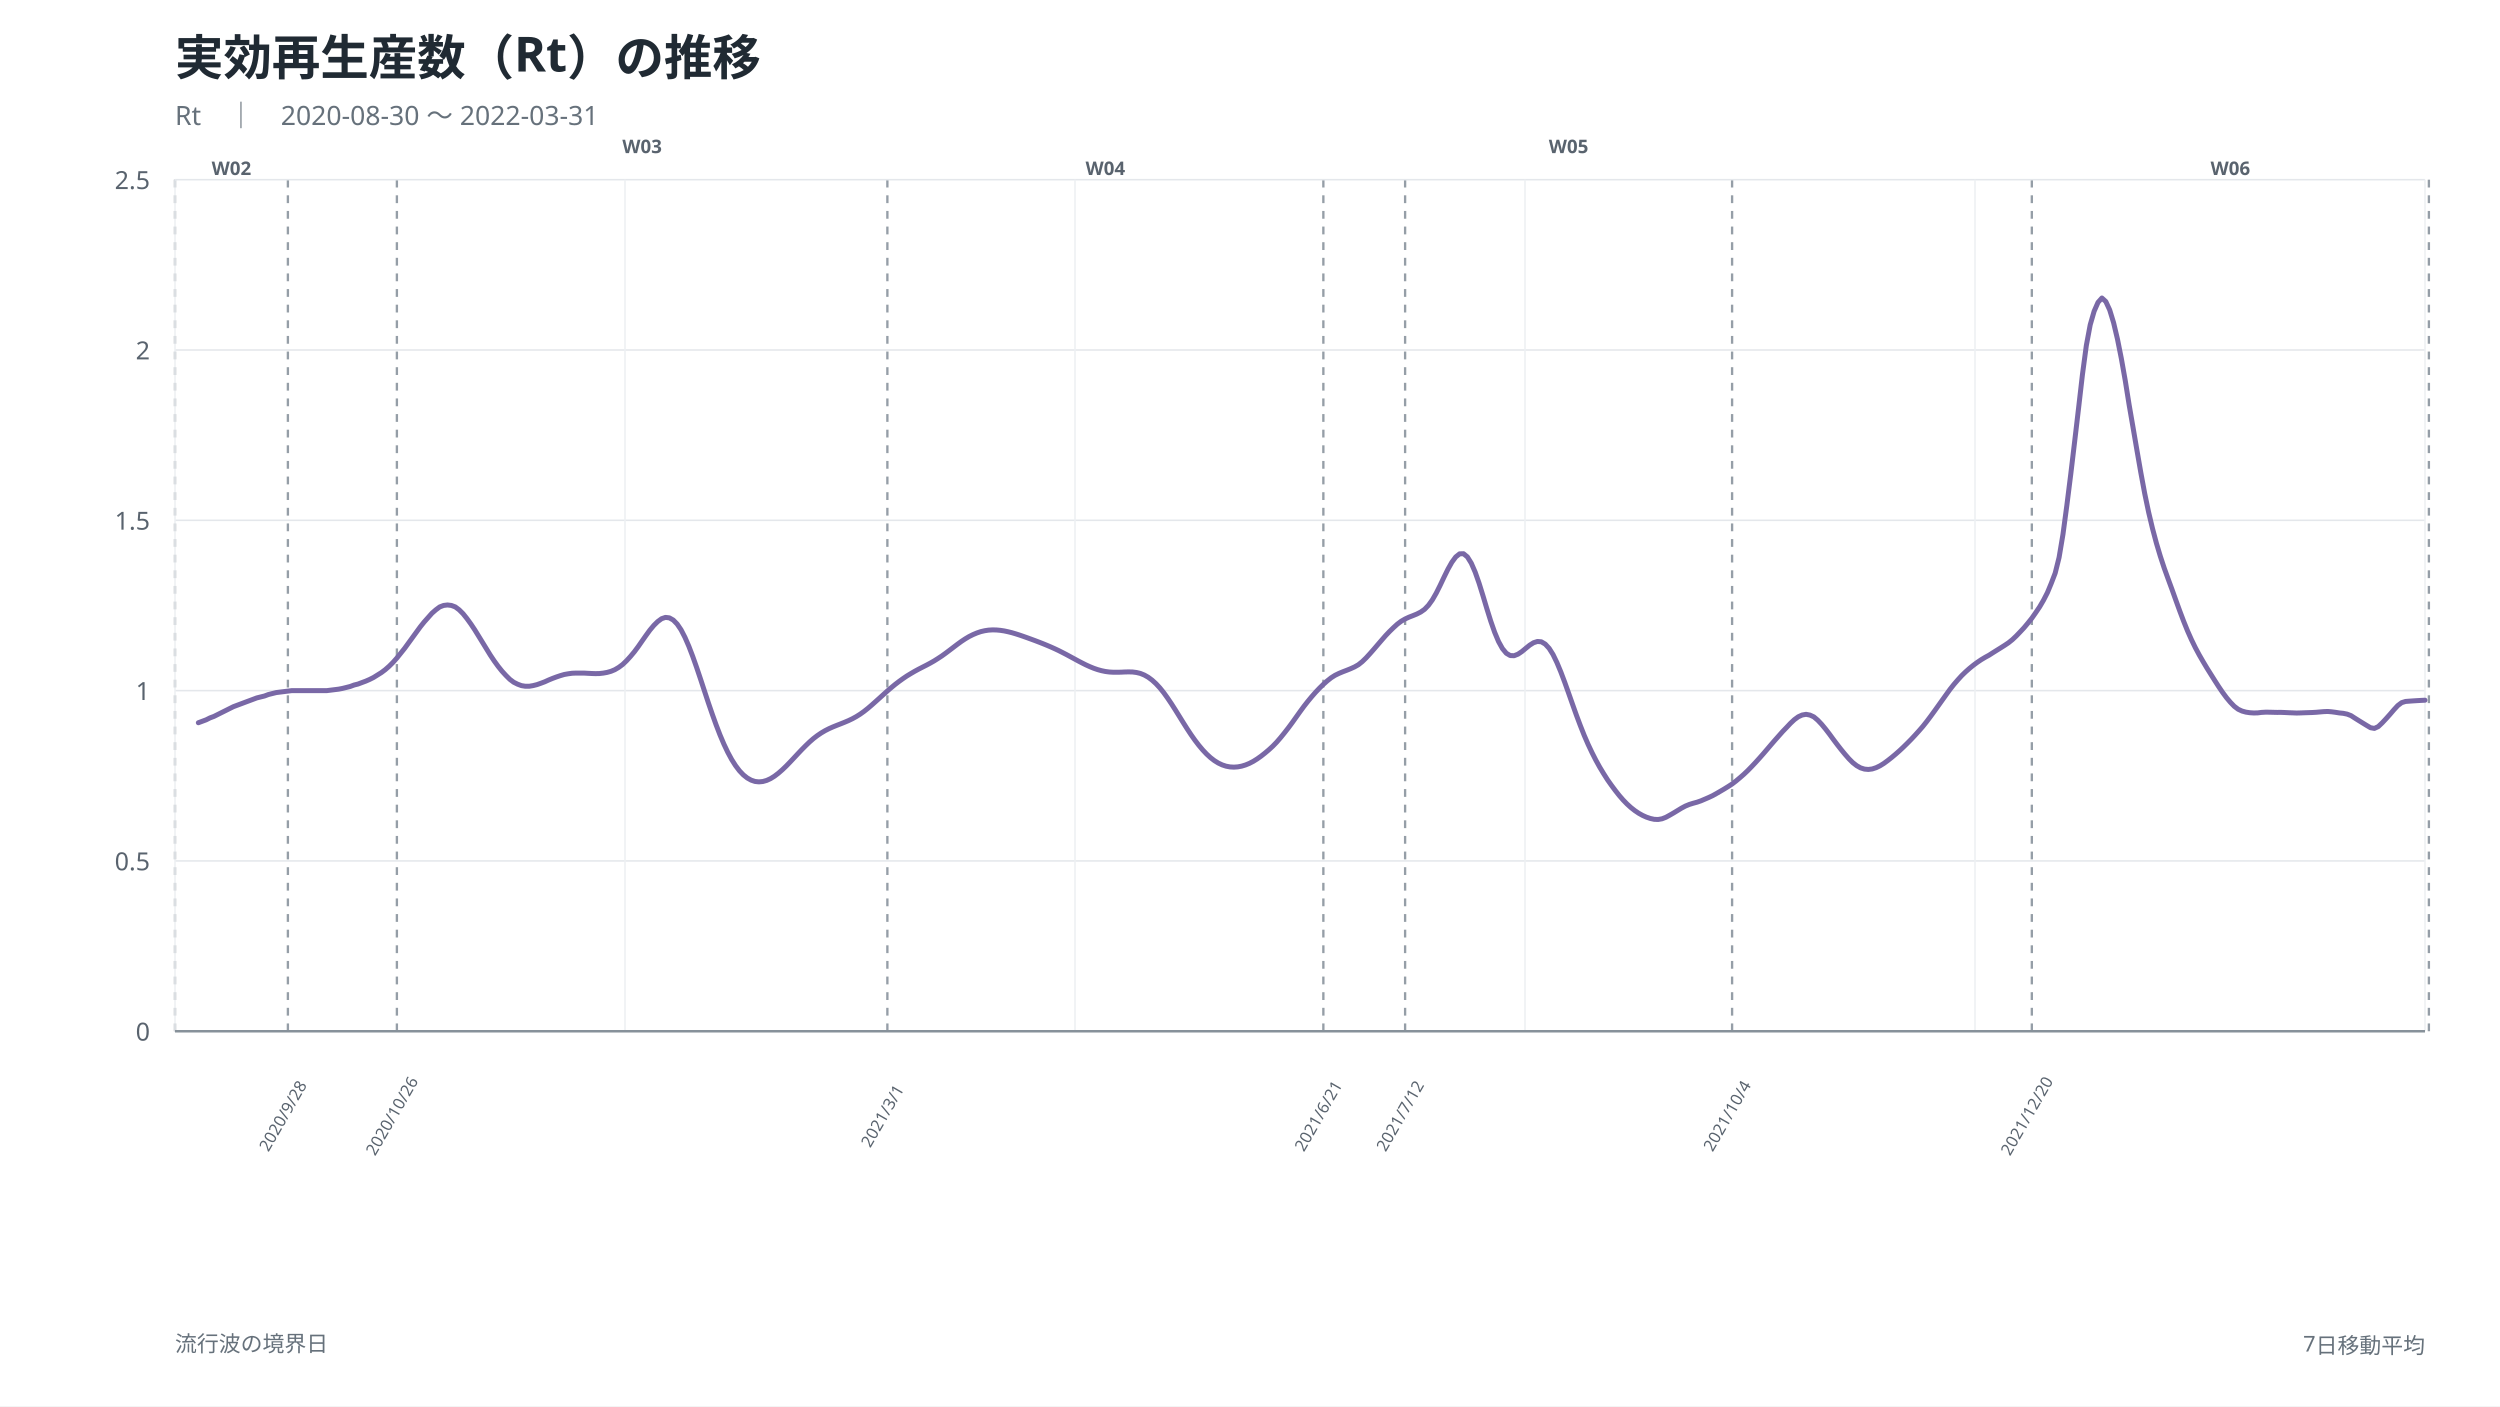
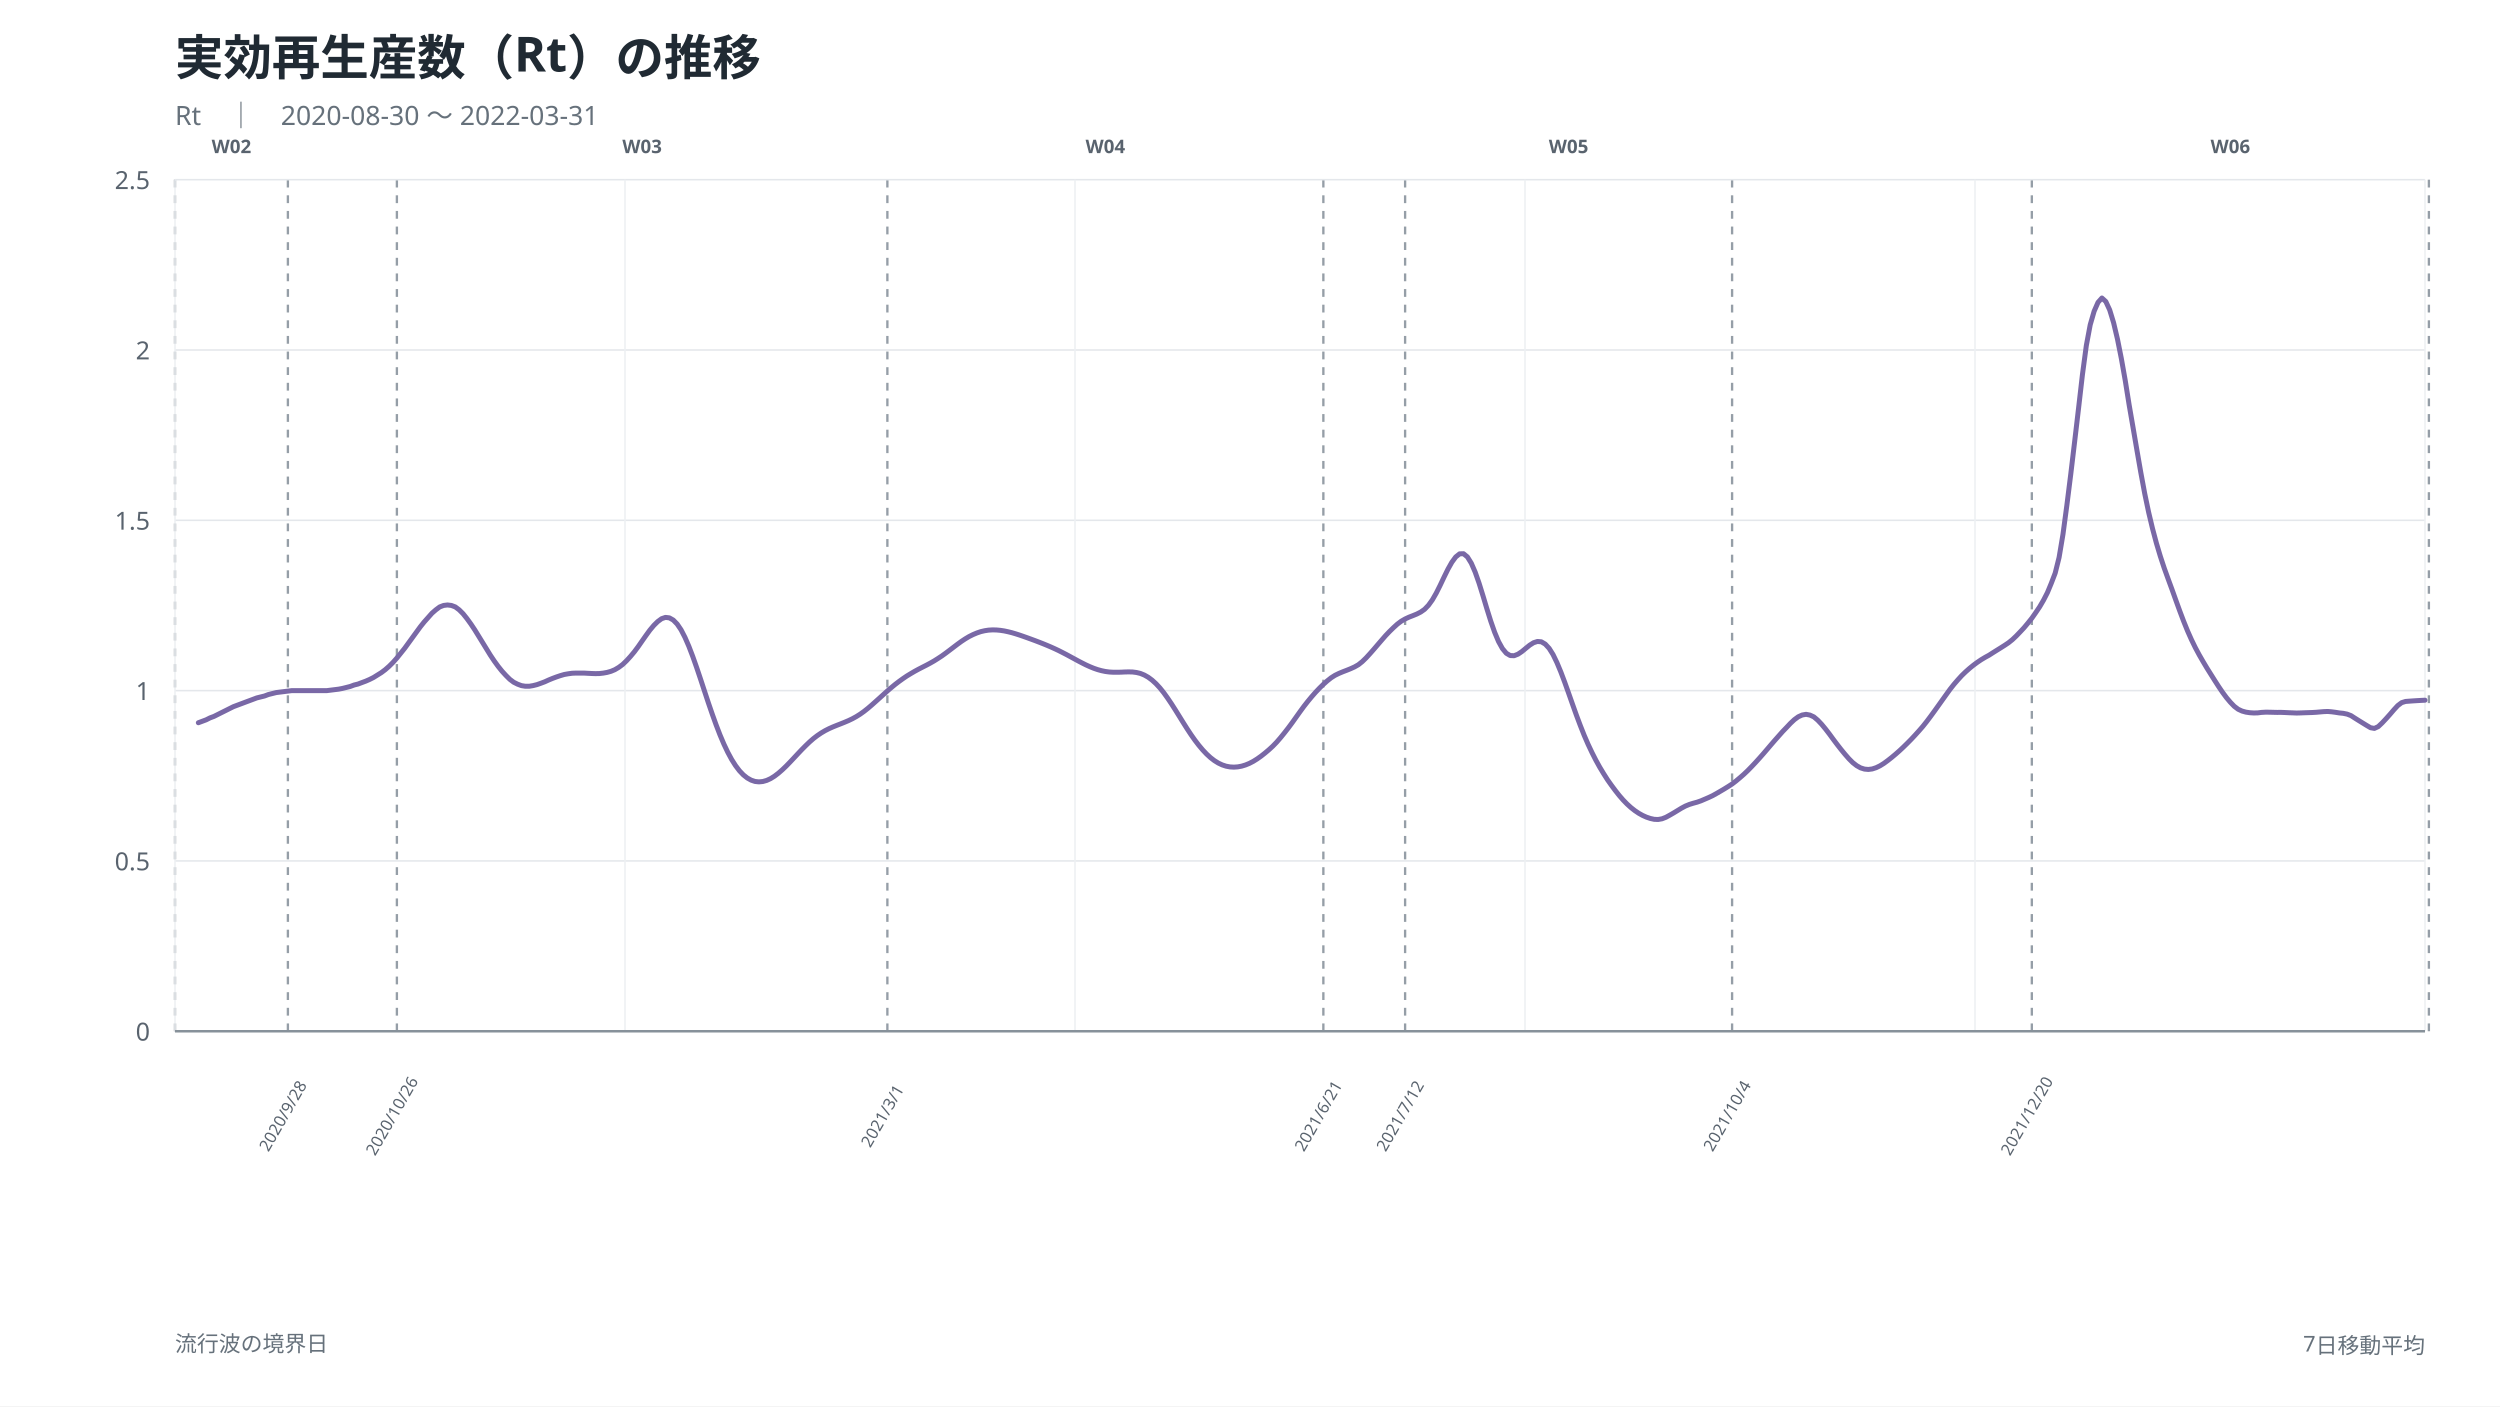
<svg xmlns="http://www.w3.org/2000/svg" width="1600" height="900" viewBox="0 0 1600 900" role="img" aria-labelledby="title desc">
  <rect width="100%" height="100%" fill="#fff" />
  <text x="112" y="48" font-family="sans-serif" font-size="31" font-weight="700" fill="#202a33">実効再生産数（Rt）の推移</text>
  <text x="112" y="80" font-family="sans-serif" font-size="17" fill="#66717b">Rt　｜　2020-08-30 ～ 2022-03-31</text>
  <line x1="112.00" y1="115" x2="112.00" y2="660" stroke="#8a949d" stroke-width="1.5" stroke-dasharray="5 5" opacity="0.9" />
  <line x1="184.25" y1="115" x2="184.25" y2="660" stroke="#8a949d" stroke-width="1.5" stroke-dasharray="5 5" opacity="0.9" />
-   <text x="148.12" y="112" text-anchor="middle" font-family="sans-serif" font-size="12" font-weight="600" fill="#59636e">W02</text>
+   <text x="148.12" y="98" text-anchor="middle" font-family="sans-serif" font-size="12" font-weight="600" fill="#59636e">W02</text>
  <line x1="254.01" y1="115" x2="254.01" y2="660" stroke="#8a949d" stroke-width="1.5" stroke-dasharray="5 5" opacity="0.9" />
  <line x1="567.92" y1="115" x2="567.92" y2="660" stroke="#8a949d" stroke-width="1.5" stroke-dasharray="5 5" opacity="0.9" />
  <text x="410.96" y="98" text-anchor="middle" font-family="sans-serif" font-size="12" font-weight="600" fill="#59636e">W03</text>
  <line x1="846.95" y1="115" x2="846.95" y2="660" stroke="#8a949d" stroke-width="1.5" stroke-dasharray="5 5" opacity="0.9" />
-   <text x="707.43" y="112" text-anchor="middle" font-family="sans-serif" font-size="12" font-weight="600" fill="#59636e">W04</text>
+   <text x="707.43" y="98" text-anchor="middle" font-family="sans-serif" font-size="12" font-weight="600" fill="#59636e">W04</text>
  <line x1="899.27" y1="115" x2="899.27" y2="660" stroke="#8a949d" stroke-width="1.5" stroke-dasharray="5 5" opacity="0.9" />
  <line x1="1108.54" y1="115" x2="1108.54" y2="660" stroke="#8a949d" stroke-width="1.5" stroke-dasharray="5 5" opacity="0.9" />
  <text x="1003.90" y="98" text-anchor="middle" font-family="sans-serif" font-size="12" font-weight="600" fill="#59636e">W05</text>
  <line x1="1300.37" y1="115" x2="1300.37" y2="660" stroke="#8a949d" stroke-width="1.5" stroke-dasharray="5 5" opacity="0.9" />
  <line x1="1554.49" y1="115" x2="1554.49" y2="660" stroke="#8a949d" stroke-width="1.5" stroke-dasharray="5 5" opacity="0.9" />
-   <text x="1427.43" y="112" text-anchor="middle" font-family="sans-serif" font-size="12" font-weight="600" fill="#59636e">W06</text>
+   <text x="1427.43" y="98" text-anchor="middle" font-family="sans-serif" font-size="12" font-weight="600" fill="#59636e">W06</text>
  <line x1="112" y1="660.00" x2="1552" y2="660.00" stroke="#e4e7eb" stroke-width="1" />
  <text x="96" y="666.00" text-anchor="end" font-family="sans-serif" font-size="16" fill="#59636e">0</text>
  <line x1="112" y1="551.00" x2="1552" y2="551.00" stroke="#e4e7eb" stroke-width="1" />
  <text x="96" y="557.00" text-anchor="end" font-family="sans-serif" font-size="16" fill="#59636e">0.5</text>
  <line x1="112" y1="442.00" x2="1552" y2="442.00" stroke="#e4e7eb" stroke-width="1" />
  <text x="96" y="448.00" text-anchor="end" font-family="sans-serif" font-size="16" fill="#59636e">1</text>
  <line x1="112" y1="333.00" x2="1552" y2="333.00" stroke="#e4e7eb" stroke-width="1" />
  <text x="96" y="339.00" text-anchor="end" font-family="sans-serif" font-size="16" fill="#59636e">1.5</text>
  <line x1="112" y1="224.00" x2="1552" y2="224.00" stroke="#e4e7eb" stroke-width="1" />
  <text x="96" y="230.00" text-anchor="end" font-family="sans-serif" font-size="16" fill="#59636e">2</text>
  <line x1="112" y1="115.00" x2="1552" y2="115.00" stroke="#e4e7eb" stroke-width="1" />
  <text x="96" y="121.00" text-anchor="end" font-family="sans-serif" font-size="16" fill="#59636e">2.5</text>
  <line x1="112.00" y1="115" x2="112.00" y2="660" stroke="#edf0f2" stroke-width="1" />
  <line x1="400.00" y1="115" x2="400.00" y2="660" stroke="#edf0f2" stroke-width="1" />
  <line x1="688.00" y1="115" x2="688.00" y2="660" stroke="#edf0f2" stroke-width="1" />
  <line x1="976.00" y1="115" x2="976.00" y2="660" stroke="#edf0f2" stroke-width="1" />
  <line x1="1264.00" y1="115" x2="1264.00" y2="660" stroke="#edf0f2" stroke-width="1" />
  <line x1="1552.00" y1="115" x2="1552.00" y2="660" stroke="#edf0f2" stroke-width="1" />
  <path d=" M126.95 462.55 L129.44 461.62 L131.93 460.69 L134.42 459.44 L136.91 458.51 L139.40 457.26 L141.90 456.01 L144.39 454.77 L146.88 453.52 L149.37 452.28 L151.86 451.34 L154.35 450.41 L156.84 449.47 L159.34 448.54 L161.83 447.61 L164.32 446.67 L166.81 446.05 L169.30 445.43 L171.79 444.49 L174.28 443.87 L176.78 443.25 L179.27 442.93 L181.76 442.62 L184.25 442.31 L186.74 442.00 L189.23 442.00 L191.72 442.00 L194.21 442.00 L196.71 442.00 L199.20 442.00 L201.69 442.00 L204.18 442.00 L206.67 442.00 L209.16 442.00 L211.65 441.69 L214.15 441.38 L216.64 441.07 L219.13 440.60 L221.62 439.98 L224.11 439.35 L226.60 438.42 L229.09 437.80 L231.58 436.86 L234.08 435.93 L236.57 434.84 L239.06 433.59 L241.55 432.03 L244.04 430.48 L246.53 428.61 L249.02 426.43 L251.52 423.94 L254.01 421.13 L256.50 418.02 L258.99 414.91 L261.48 411.48 L263.97 408.05 L266.46 404.63 L268.96 401.20 L271.45 398.09 L273.94 395.29 L276.43 392.48 L278.92 390.30 L281.41 388.44 L283.90 387.49 L286.39 387.18 L288.89 387.49 L291.38 388.42 L293.87 390.29 L296.36 392.78 L298.85 395.89 L301.34 399.33 L303.83 403.07 L306.33 407.12 L308.82 411.17 L311.31 415.22 L313.80 419.27 L316.29 423.00 L318.78 426.43 L321.27 429.54 L323.76 432.26 L326.26 434.75 L328.75 436.62 L331.24 437.87 L333.73 438.80 L336.22 439.20 L338.71 439.20 L341.20 438.78 L343.70 438.15 L346.19 437.27 L348.68 436.33 L351.17 435.19 L353.66 434.17 L356.15 433.24 L358.64 432.40 L361.13 431.67 L363.63 431.23 L366.12 430.88 L368.61 430.77 L371.10 430.77 L373.59 430.77 L376.08 430.91 L378.57 431.04 L381.07 431.12 L383.56 431.07 L386.05 430.79 L388.54 430.34 L391.03 429.64 L393.52 428.59 L396.01 427.11 L398.51 425.25 L401.00 422.86 L403.49 420.13 L405.98 417.15 L408.47 413.80 L410.96 410.21 L413.45 406.67 L415.94 403.25 L418.44 400.27 L420.93 397.81 L423.42 395.97 L425.91 395.13 L428.40 395.43 L430.89 396.84 L433.38 399.38 L435.88 403.08 L438.37 407.90 L440.86 413.62 L443.35 420.11 L445.84 427.16 L448.33 434.56 L450.82 442.14 L453.31 449.68 L455.81 456.95 L458.30 463.89 L460.79 470.34 L463.28 476.21 L465.77 481.46 L468.26 486.07 L470.75 490.00 L473.25 493.30 L475.74 495.92 L478.23 497.90 L480.72 499.29 L483.21 500.13 L485.70 500.40 L488.19 500.17 L490.69 499.46 L493.18 498.31 L495.67 496.76 L498.16 494.86 L500.65 492.69 L503.14 490.31 L505.63 487.74 L508.12 485.09 L510.62 482.41 L513.11 479.78 L515.60 477.27 L518.09 474.88 L520.58 472.70 L523.07 470.79 L525.56 469.10 L528.06 467.62 L530.55 466.35 L533.04 465.24 L535.53 464.23 L538.02 463.26 L540.51 462.26 L543.00 461.20 L545.49 460.01 L547.99 458.64 L550.48 457.08 L552.97 455.30 L555.46 453.33 L557.95 451.19 L560.44 448.97 L562.93 446.74 L565.43 444.46 L567.92 442.22 L570.41 440.08 L572.90 438.03 L575.39 436.12 L577.88 434.33 L580.37 432.64 L582.87 431.12 L585.36 429.66 L587.85 428.30 L590.34 427.02 L592.83 425.75 L595.32 424.42 L597.81 423.00 L600.30 421.43 L602.80 419.79 L605.29 417.99 L607.78 416.12 L610.27 414.22 L612.76 412.33 L615.25 410.52 L617.74 408.87 L620.24 407.38 L622.73 406.14 L625.22 405.09 L627.71 404.24 L630.20 403.66 L632.69 403.28 L635.18 403.13 L637.67 403.18 L640.17 403.41 L642.66 403.79 L645.15 404.32 L647.64 404.94 L650.13 405.68 L652.62 406.48 L655.11 407.34 L657.61 408.23 L660.10 409.14 L662.59 410.06 L665.08 411.01 L667.57 411.99 L670.06 413.01 L672.55 414.07 L675.04 415.19 L677.54 416.37 L680.03 417.63 L682.52 418.92 L685.01 420.27 L687.50 421.62 L689.99 422.97 L692.48 424.27 L694.98 425.53 L697.47 426.66 L699.96 427.68 L702.45 428.54 L704.94 429.23 L707.43 429.75 L709.92 430.08 L712.42 430.23 L714.91 430.25 L717.40 430.19 L719.89 430.07 L722.38 430.01 L724.87 430.08 L727.36 430.40 L729.85 431.00 L732.35 432.02 L734.84 433.43 L737.33 435.28 L739.82 437.55 L742.31 440.24 L744.80 443.34 L747.29 446.81 L749.79 450.53 L752.28 454.44 L754.77 458.44 L757.26 462.46 L759.75 466.40 L762.24 470.17 L764.73 473.71 L767.22 476.96 L769.72 479.94 L772.21 482.58 L774.70 484.87 L777.19 486.79 L779.68 488.34 L782.17 489.52 L784.66 490.35 L787.16 490.82 L789.65 490.97 L792.14 490.80 L794.63 490.34 L797.12 489.58 L799.61 488.56 L802.10 487.26 L804.60 485.70 L807.09 483.93 L809.58 481.97 L812.07 479.87 L814.56 477.58 L817.05 475.01 L819.54 472.13 L822.03 469.06 L824.53 465.85 L827.02 462.49 L829.51 458.99 L832.00 455.49 L834.49 452.09 L836.98 448.91 L839.47 445.90 L841.97 443.05 L844.46 440.42 L846.95 437.98 L849.44 435.76 L851.93 433.78 L854.42 432.20 L856.91 430.98 L859.40 429.94 L861.90 428.98 L864.39 427.97 L866.88 426.84 L869.37 425.42 L871.86 423.43 L874.35 421.00 L876.84 418.28 L879.34 415.43 L881.83 412.52 L884.32 409.63 L886.81 406.77 L889.30 404.16 L891.79 401.73 L894.28 399.46 L896.78 397.58 L899.27 396.14 L901.76 394.98 L904.25 394.01 L906.74 392.99 L909.23 391.72 L911.72 389.97 L914.21 387.39 L916.71 383.92 L919.20 379.59 L921.69 374.62 L924.18 369.36 L926.67 364.30 L929.16 359.87 L931.65 356.46 L934.15 354.46 L936.64 354.38 L939.13 356.41 L941.62 360.43 L944.11 366.15 L946.60 373.23 L949.09 381.23 L951.58 389.54 L954.08 397.53 L956.57 404.65 L959.06 410.59 L961.55 415.08 L964.04 418.08 L966.53 419.55 L969.02 419.66 L971.52 418.67 L974.01 416.99 L976.50 414.93 L978.99 412.91 L981.48 411.34 L983.97 410.54 L986.46 410.75 L988.96 412.23 L991.45 414.93 L993.94 418.90 L996.43 424.05 L998.92 430.03 L1001.41 436.62 L1003.90 443.59 L1006.39 450.66 L1008.89 457.68 L1011.38 464.30 L1013.87 470.59 L1016.36 476.34 L1018.85 481.60 L1021.34 486.51 L1023.83 491.01 L1026.33 495.15 L1028.82 499.07 L1031.31 502.59 L1033.80 505.94 L1036.29 509.10 L1038.78 511.97 L1041.27 514.54 L1043.76 516.81 L1046.26 518.78 L1048.75 520.46 L1051.24 521.86 L1053.73 522.98 L1056.22 523.82 L1058.71 524.37 L1061.20 524.47 L1063.70 524.03 L1066.19 523.06 L1068.68 521.69 L1071.17 520.25 L1073.66 518.74 L1076.15 517.22 L1078.64 515.89 L1081.13 514.86 L1083.63 514.08 L1086.12 513.40 L1088.61 512.53 L1091.10 511.46 L1093.59 510.39 L1096.08 509.22 L1098.57 507.83 L1101.07 506.38 L1103.56 504.91 L1106.05 503.37 L1108.54 501.76 L1111.03 499.86 L1113.52 497.77 L1116.01 495.60 L1118.51 493.23 L1121.00 490.68 L1123.49 488.04 L1125.98 485.29 L1128.47 482.47 L1130.96 479.57 L1133.45 476.64 L1135.94 473.76 L1138.44 470.94 L1140.93 468.13 L1143.42 465.55 L1145.91 462.90 L1148.40 460.57 L1150.89 458.74 L1153.38 457.61 L1155.88 457.17 L1158.37 457.65 L1160.86 458.80 L1163.35 460.91 L1165.84 463.54 L1168.33 466.55 L1170.82 469.78 L1173.31 473.19 L1175.81 476.51 L1178.30 479.70 L1180.79 482.73 L1183.28 485.58 L1185.77 488.07 L1188.26 490.02 L1190.75 491.43 L1193.25 492.22 L1195.74 492.45 L1198.23 492.13 L1200.72 491.32 L1203.21 490.11 L1205.70 488.56 L1208.19 486.73 L1210.69 484.76 L1213.18 482.68 L1215.67 480.48 L1218.16 478.15 L1220.65 475.71 L1223.14 473.19 L1225.63 470.53 L1228.12 467.77 L1230.62 464.90 L1233.11 461.77 L1235.60 458.45 L1238.09 455.03 L1240.58 451.55 L1243.07 448.05 L1245.56 444.57 L1248.06 441.11 L1250.55 437.96 L1253.04 435.08 L1255.53 432.35 L1258.02 429.95 L1260.51 427.74 L1263.00 425.72 L1265.49 423.88 L1267.99 422.19 L1270.48 420.70 L1272.97 419.34 L1275.46 417.74 L1277.95 416.18 L1280.44 414.63 L1282.93 413.05 L1285.43 411.38 L1287.92 409.38 L1290.41 407.02 L1292.90 404.42 L1295.39 401.75 L1297.88 398.77 L1300.37 395.66 L1302.87 392.09 L1305.36 388.39 L1307.85 384.13 L1310.34 379.29 L1312.83 373.27 L1315.32 366.78 L1317.81 356.79 L1320.30 341.95 L1322.80 323.30 L1325.29 303.43 L1327.78 282.54 L1330.27 261.35 L1332.76 239.74 L1335.25 221.14 L1337.74 207.84 L1340.24 199.20 L1342.73 193.52 L1345.22 190.73 L1347.71 192.98 L1350.20 198.35 L1352.69 206.51 L1355.18 217.04 L1357.67 229.52 L1360.17 243.62 L1362.66 259.20 L1365.15 273.61 L1367.64 288.16 L1370.13 302.49 L1372.62 315.90 L1375.11 327.79 L1377.61 338.29 L1380.10 347.63 L1382.59 355.96 L1385.08 363.53 L1387.57 370.43 L1390.06 377.20 L1392.55 384.16 L1395.04 391.02 L1397.54 397.63 L1400.03 403.79 L1402.52 409.38 L1405.01 414.49 L1407.50 419.14 L1409.99 423.46 L1412.48 427.63 L1414.98 431.62 L1417.47 435.58 L1419.96 439.45 L1422.45 443.12 L1424.94 446.49 L1427.43 449.45 L1429.92 452.03 L1432.42 453.92 L1434.91 455.08 L1437.40 455.77 L1439.89 456.14 L1442.38 456.30 L1444.87 456.25 L1447.36 455.94 L1449.85 455.80 L1452.35 455.81 L1454.84 455.88 L1457.33 455.94 L1459.82 455.92 L1462.31 456.01 L1464.80 456.14 L1467.29 456.23 L1469.79 456.34 L1472.28 456.27 L1474.77 456.17 L1477.26 456.09 L1479.75 456.01 L1482.24 455.87 L1484.73 455.65 L1487.22 455.44 L1489.72 455.34 L1492.21 455.55 L1494.70 455.88 L1497.19 456.28 L1499.68 456.53 L1502.17 457.04 L1504.66 458.01 L1507.16 459.63 L1509.65 461.19 L1512.14 462.73 L1514.63 464.26 L1517.12 465.73 L1519.61 466.18 L1522.10 465.01 L1524.60 462.63 L1527.09 459.97 L1529.58 457.19 L1532.07 454.28 L1534.56 451.58 L1537.05 449.70 L1539.54 448.93 L1542.03 448.74 L1544.53 448.56 L1547.02 448.40 L1549.51 448.26 L1552.00 448.13" fill="none" stroke="#7968a6" stroke-width="3.2" stroke-linejoin="round" stroke-linecap="round" />
  <text x="1552" y="865" text-anchor="end" font-family="sans-serif" font-size="14" fill="#66717b">7日移動平均</text>
  <line x1="112" y1="660" x2="1552" y2="660" stroke="#87919a" stroke-width="1.6" />
  <text x="112" y="865" font-family="sans-serif" font-size="14" fill="#66717b">流行波の境界日</text>
  <text x="184.25" y="716" text-anchor="middle" font-family="sans-serif" font-size="10.5" fill="#59636e" transform="rotate(-60 184.25 716)">2020/9/28</text>
  <text x="254.01" y="716" text-anchor="middle" font-family="sans-serif" font-size="10.5" fill="#59636e" transform="rotate(-60 254.01 716)">2020/10/26</text>
  <text x="567.92" y="716" text-anchor="middle" font-family="sans-serif" font-size="10.5" fill="#59636e" transform="rotate(-60 567.92 716)">2021/3/1</text>
  <text x="846.95" y="716" text-anchor="middle" font-family="sans-serif" font-size="10.5" fill="#59636e" transform="rotate(-60 846.95 716)">2021/6/21</text>
  <text x="899.27" y="716" text-anchor="middle" font-family="sans-serif" font-size="10.5" fill="#59636e" transform="rotate(-60 899.27 716)">2021/7/12</text>
  <text x="1108.54" y="716" text-anchor="middle" font-family="sans-serif" font-size="10.5" fill="#59636e" transform="rotate(-60 1108.54 716)">2021/10/4</text>
  <text x="1300.37" y="716" text-anchor="middle" font-family="sans-serif" font-size="10.5" fill="#59636e" transform="rotate(-60 1300.37 716)">2021/12/20</text>
</svg>
